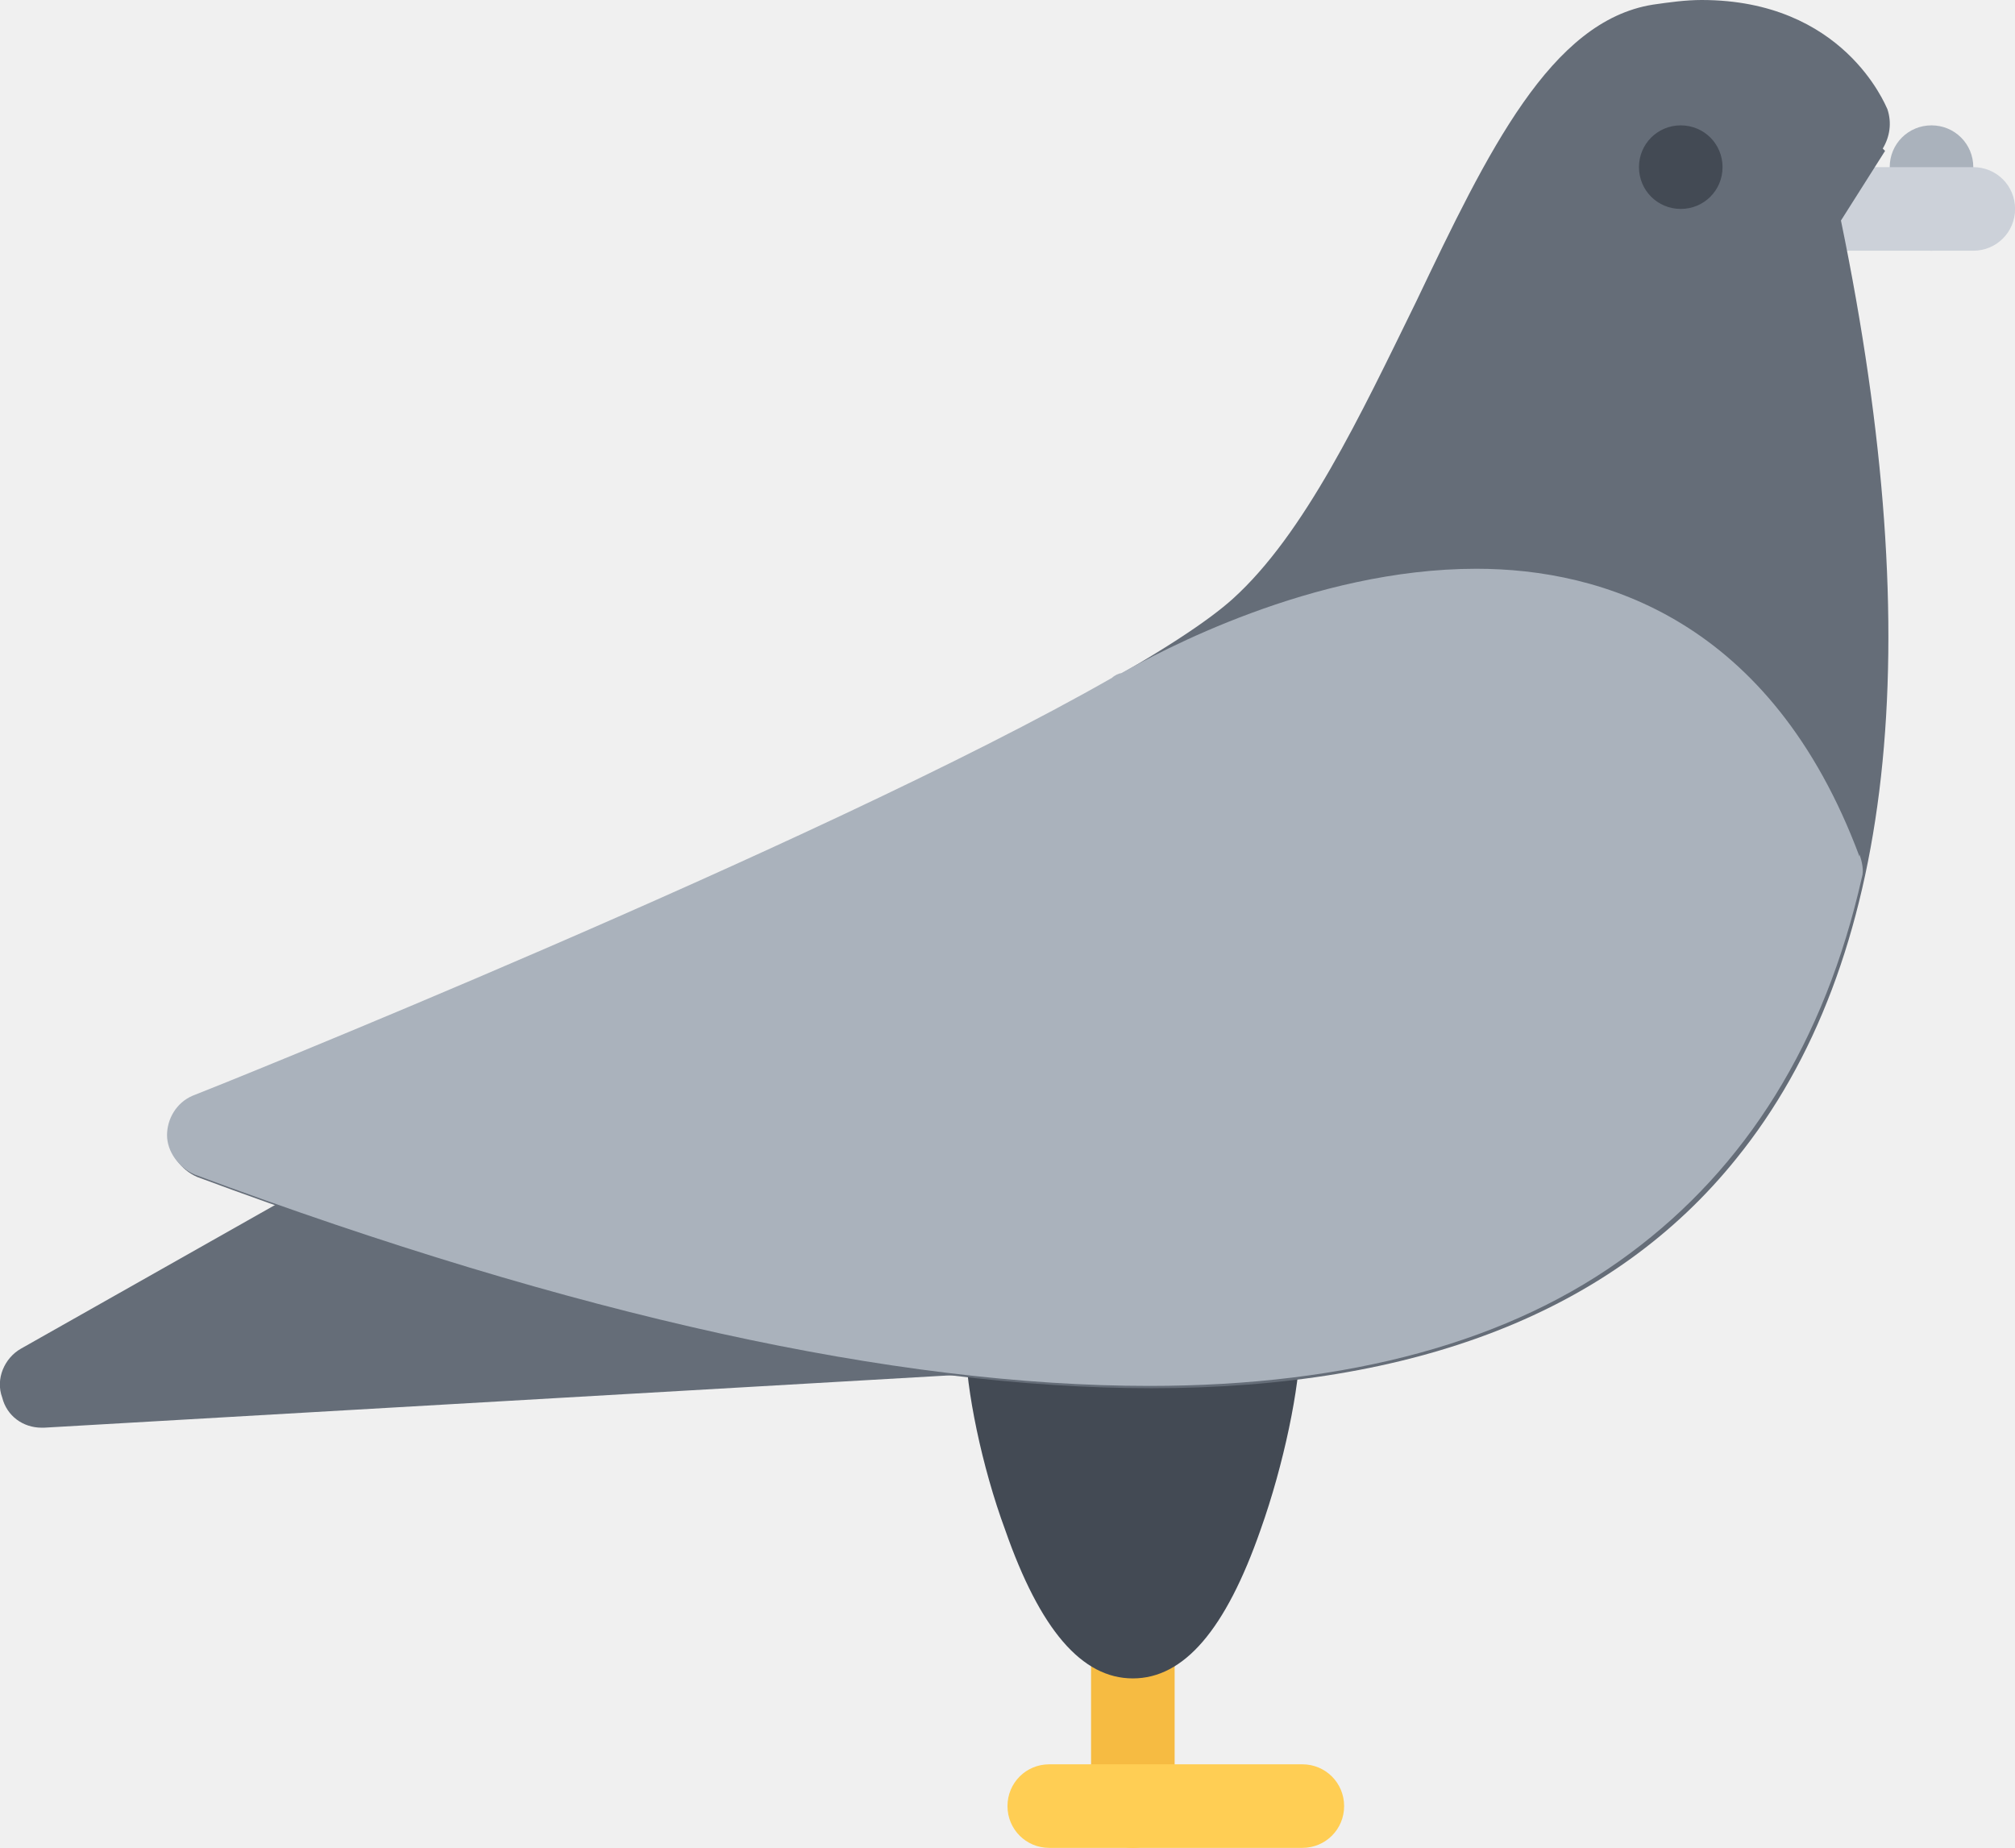
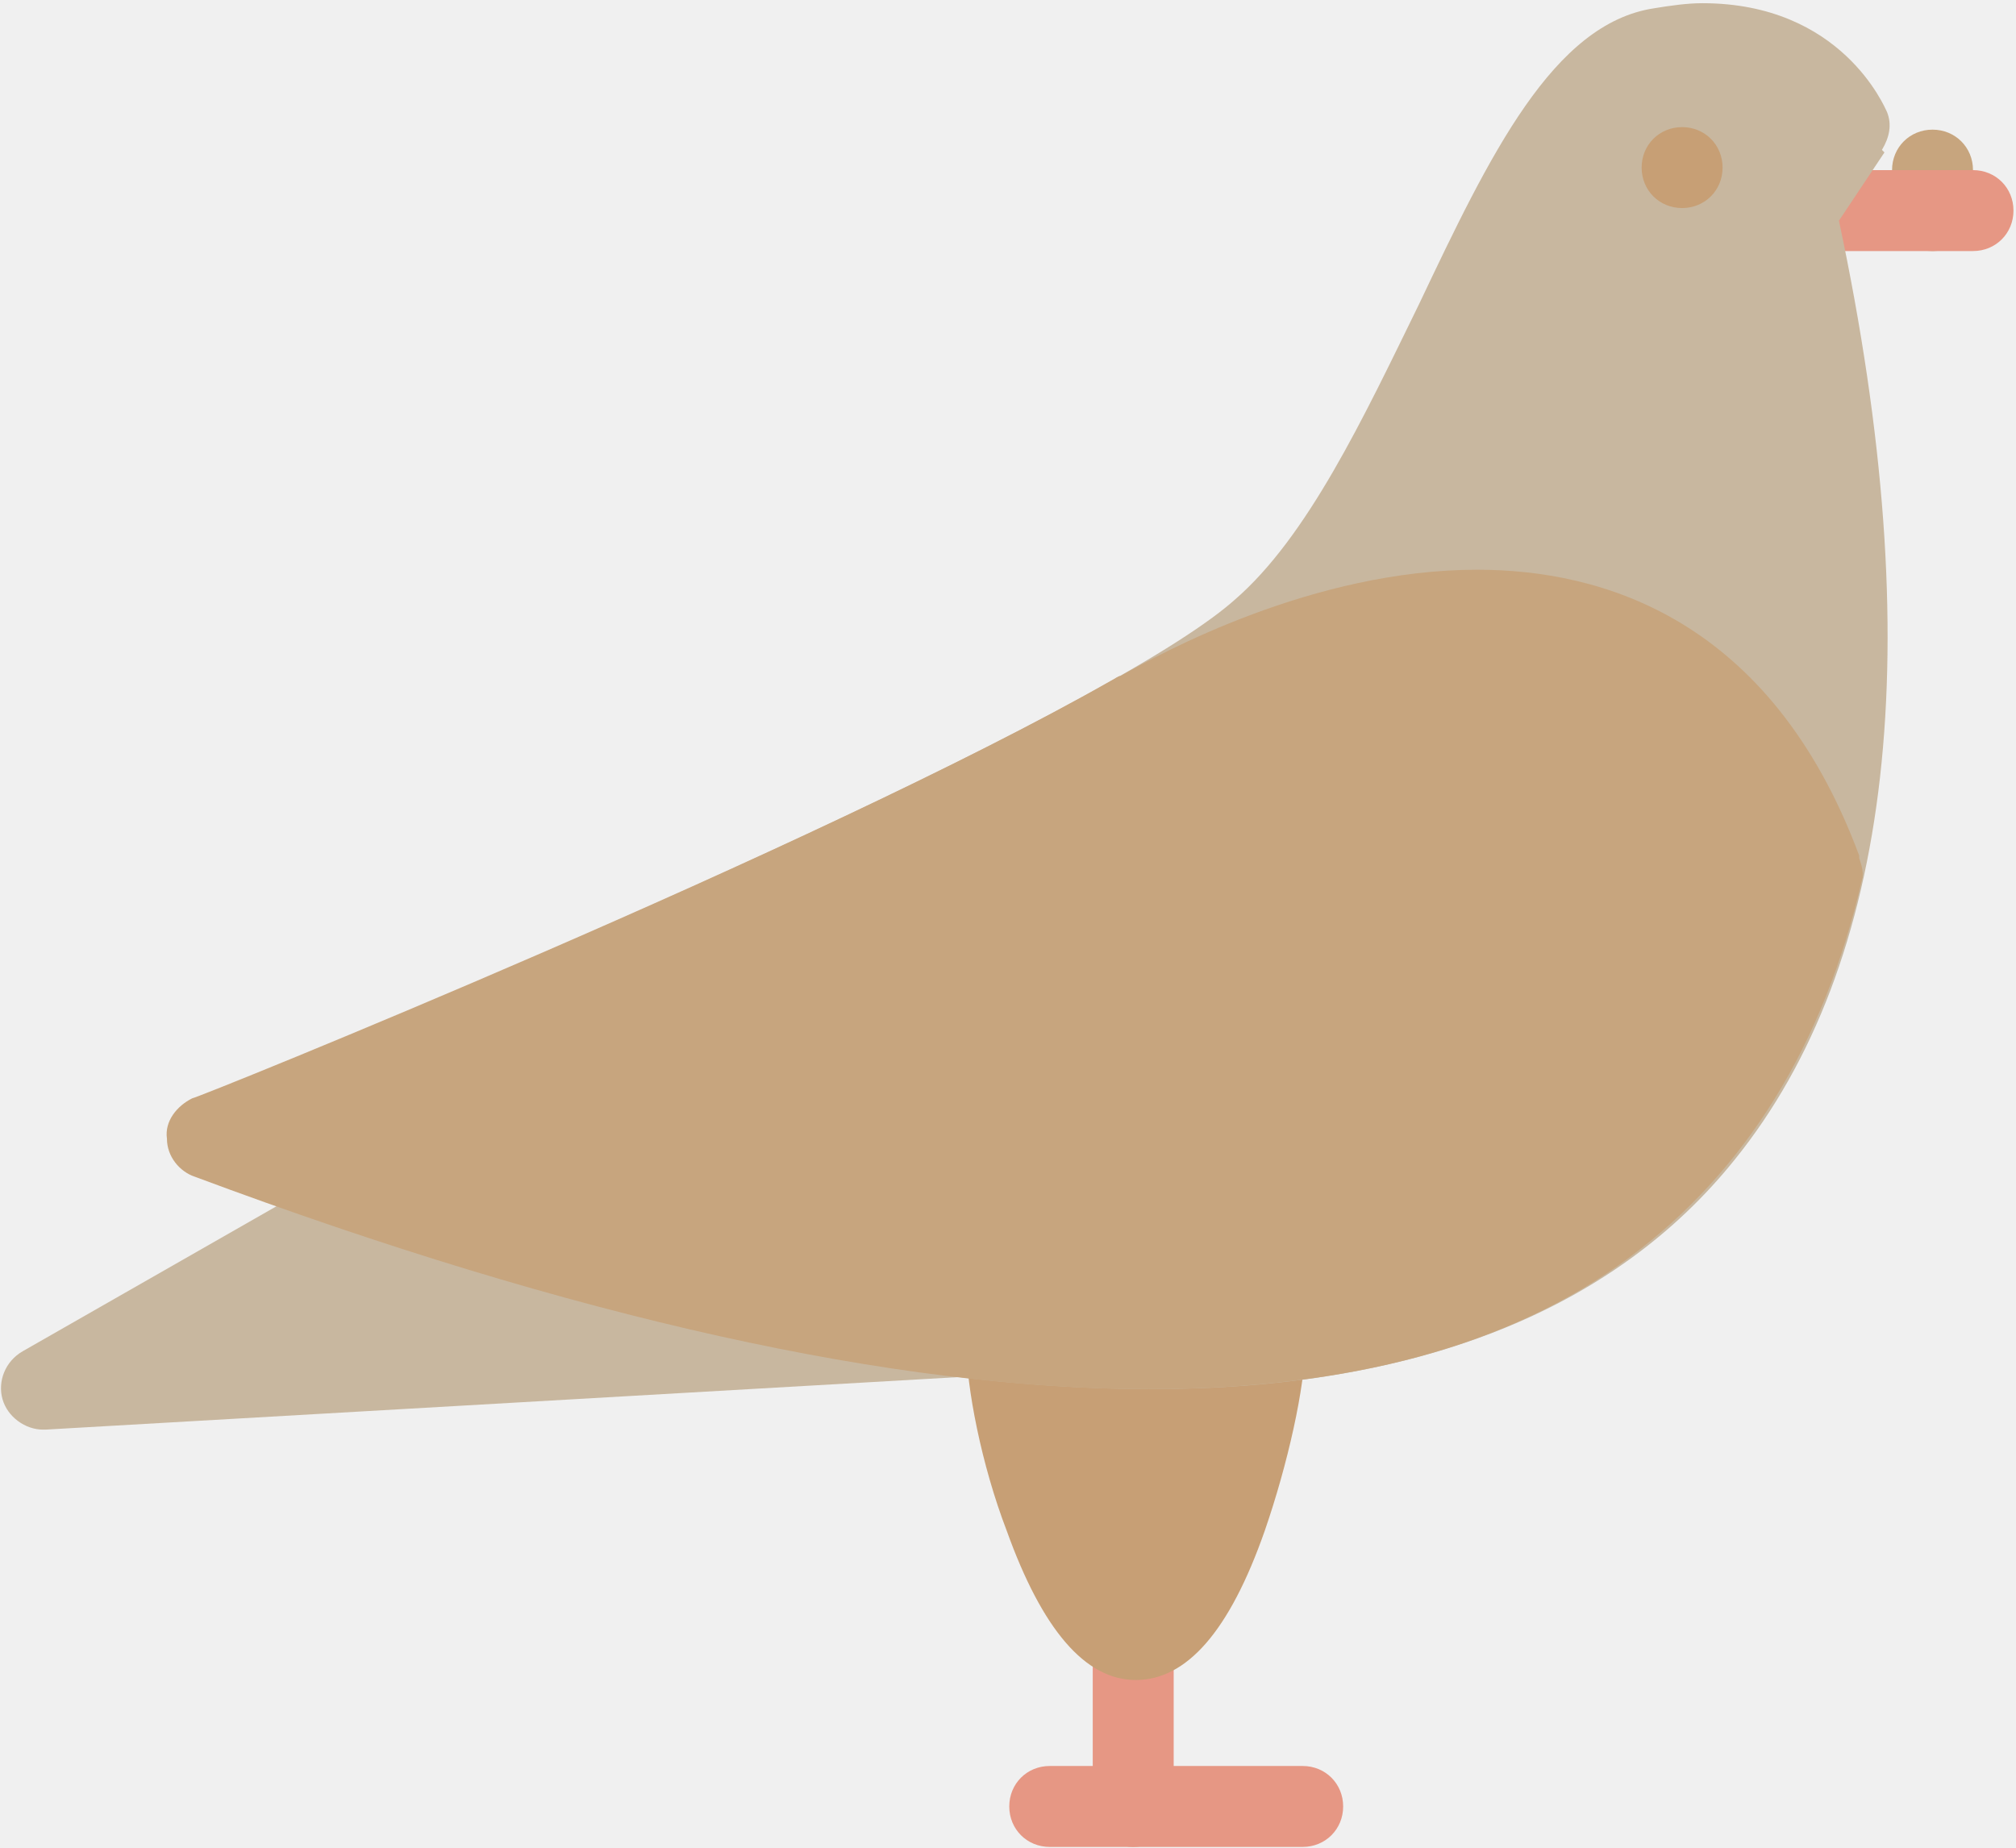
- <svg xmlns="http://www.w3.org/2000/svg" xml:space="preserve" width="3.524mm" height="3.232mm" version="1.1" style="clip-rule:evenodd;fill-rule:evenodd;image-rendering:optimizeQuality;shape-rendering:geometricPrecision;text-rendering:geometricPrecision" viewBox="0 0 8.677 7.96" id="svg31">
-   <defs id="defs1">
-     <style type="text/css" id="style1">
+ <svg xmlns="http://www.w3.org/2000/svg" xml:space="preserve" width="3.525mm" height="3.231mm" version="1.1" style="shape-rendering:geometricPrecision; text-rendering:geometricPrecision; image-rendering:optimizeQuality; fill-rule:evenodd; clip-rule:evenodd" viewBox="0 0 7.97 7.3">
+   <defs>
+     <style type="text/css">
   
-     .str0 {stroke:black;stroke-width:0.49;stroke-miterlimit:22.926}
-     .fil16 {fill:black}
-     .fil26 {fill:#695B4E}
-     .fil15 {fill:white}
-     .fil9 {fill:#EBECEC;fill-rule:nonzero}
-     .fil12 {fill:#D9DADA;fill-rule:nonzero}
-     .fil18 {fill:#92AAAC;fill-rule:nonzero}
-     .fil17 {fill:#717780;fill-rule:nonzero}
-     .fil25 {fill:black;fill-rule:nonzero}
-     .fil11 {fill:black;fill-rule:nonzero}
-     .fil20 {fill:#020202;fill-rule:nonzero}
-     .fil21 {fill:#1D1E1F;fill-rule:nonzero}
-     .fil13 {fill:#333333;fill-rule:nonzero}
-     .fil2 {fill:#3B3A3C;fill-rule:nonzero}
-     .fil7 {fill:#434A54;fill-rule:nonzero}
-     .fil0 {fill:#57555C;fill-rule:nonzero}
-     .fil8 {fill:#656D78;fill-rule:nonzero}
-     .fil1 {fill:#787780;fill-rule:nonzero}
-     .fil19 {fill:#857C76;fill-rule:nonzero}
-     .fil23 {fill:#8D817E;fill-rule:nonzero}
-     .fil10 {fill:#990000;fill-rule:nonzero}
-     .fil3 {fill:#AAB2BC;fill-rule:nonzero}
-     .fil22 {fill:#C4150F;fill-rule:nonzero}
-     .fil6 {fill:#CCD1D9;fill-rule:nonzero}
-     .fil24 {fill:#CECFCF;fill-rule:nonzero}
-     .fil4 {fill:#F6BB42;fill-rule:nonzero}
-     .fil5 {fill:#FFCE54;fill-rule:nonzero}
-     .fil14 {fill:white;fill-rule:nonzero}
+     .fil2 {fill:#C79F75;fill-rule:nonzero}
+     .fil0 {fill:#C7A57E;fill-rule:nonzero}
+     .fil3 {fill:#C8B79F;fill-rule:nonzero}
+     .fil1 {fill:#E69784;fill-rule:nonzero}
   
  </style>
  </defs>
-   <g id="Ebene_x0020_1" transform="translate(-0.00158022,-59)">
-     <g id="_1553019000240">
-       <path class="fil3" d="M 8.32,60.08 C 8.22,60.08 8.14,60 8.14,59.9 v -0.18 c 0,-0.1 0.08,-0.18 0.18,-0.18 0.1,0 0.18,0.08 0.18,0.18 v 0.18 c 0,0.1 -0.08,0.18 -0.18,0.18 z" id="path4" />
-       <path class="fil4" d="m 4.88,66.96 c -0.1,0 -0.18,-0.08 -0.18,-0.18 v -0.72 c 0,-0.1 0.08,-0.18 0.18,-0.18 0.1,0 0.18,0.08 0.18,0.18 v 0.72 c 0,0.1 -0.08,0.18 -0.18,0.18 z" id="path5" />
-       <path class="fil5" d="M 5.61,66.96 H 4.52 c -0.1,0 -0.18,-0.08 -0.18,-0.18 0,-0.1 0.08,-0.18 0.18,-0.18 h 1.09 c 0.1,0 0.18,0.08 0.18,0.18 0,0.1 -0.08,0.18 -0.18,0.18 z" id="path6" />
-       <path class="fil6" d="M 8.5,60.08 H 7.72 c -0.1,0 -0.18,-0.08 -0.18,-0.18 0,-0.1 0.08,-0.18 0.18,-0.18 H 8.5 c 0.1,0 0.18,0.08 0.18,0.18 0,0.1 -0.08,0.18 -0.18,0.18 z" id="path7" />
-       <path class="fil7" d="m 4.88,64.07 c -0.4,0 -0.72,0.32 -0.72,0.72 0,0.19 0.07,0.53 0.17,0.8 0.15,0.43 0.33,0.64 0.55,0.64 0.22,0 0.4,-0.21 0.55,-0.64 0.1,-0.28 0.17,-0.62 0.17,-0.8 0,-0.4 -0.32,-0.72 -0.72,-0.72 z" id="path8" />
-       <g id="g10">
-         <path class="fil8" d="M 8.11,59.64 C 8.14,59.59 8.15,59.53 8.13,59.47 8.12,59.45 7.94,59 7.33,59 7.26,59 7.19,59.01 7.12,59.02 6.68,59.09 6.41,59.65 6.1,60.3 c -0.24,0.49 -0.48,1 -0.79,1.28 -0.2,0.18 -0.8,0.55 -2.49,1.31 -1.02,0.46 -1.97,0.84 -1.98,0.84 -0.07,0.03 -0.11,0.1 -0.11,0.17 0,0.07 0.05,0.14 0.12,0.17 1.64,0.61 3.02,0.91 4.11,0.91 v 0 c 1.14,0 1.99,-0.33 2.52,-0.99 0.68,-0.84 0.83,-2.2 0.45,-4.04 l 0.19,-0.3 z" id="path9" />
-         <path class="fil8" d="m 4.2,64.57 -2.53,-0.6 c -0.04,-0.01 -0.09,0 -0.13,0.02 l -1.45,0.82 c -0.07,0.04 -0.11,0.13 -0.08,0.21 0.02,0.08 0.09,0.13 0.17,0.13 0,0 0.01,0 0.01,0 L 4.17,64.92 C 4.26,64.91 4.33,64.84 4.34,64.76 4.35,64.67 4.29,64.59 4.2,64.57 Z" id="path10" />
+   <g id="Ebene_x0020_1">
+     <g id="_2622874097120">
+       <path class="fil0" d="M7.64 0.99c-0.09,0 -0.16,-0.07 -0.16,-0.16l0 -0.16c0,-0.09 0.07,-0.16 0.16,-0.16 0.09,0 0.16,0.07 0.16,0.16l0 0.16c0,0.09 -0.07,0.16 -0.16,0.16z" />
+       <path class="fil1" d="M4.48 7.3c-0.09,0 -0.16,-0.07 -0.16,-0.16l0 -0.66c0,-0.09 0.07,-0.16 0.16,-0.16 0.09,0 0.16,0.07 0.16,0.16l0 0.66c0,0.09 -0.07,0.16 -0.16,0.16z" />
+       <path class="fil1" d="M5.15 7.3l-1 0c-0.09,0 -0.16,-0.07 -0.16,-0.16 0,-0.09 0.07,-0.16 0.16,-0.16l1 0c0.09,0 0.16,0.07 0.16,0.16 0,0.09 -0.07,0.16 -0.16,0.16z" />
+       <path class="fil1" d="M7.8 0.99l-0.71 0c-0.09,0 -0.16,-0.07 -0.16,-0.16 0,-0.09 0.07,-0.16 0.16,-0.16l0.71 0c0.09,0 0.16,0.07 0.16,0.16 0,0.09 -0.07,0.16 -0.16,0.16z" />
+       <path class="fil2" d="M4.48 4.65c-0.37,0 -0.66,0.3 -0.66,0.66 0,0.17 0.06,0.48 0.16,0.74 0.14,0.39 0.31,0.59 0.51,0.59 0.2,0 0.37,-0.19 0.51,-0.59 0.09,-0.26 0.16,-0.57 0.16,-0.74 0,-0.37 -0.3,-0.66 -0.66,-0.66z" />
+       <g>
+         <path class="fil3" d="M7.44 0.59c0.03,-0.05 0.04,-0.1 0.02,-0.15 -0.01,-0.02 -0.18,-0.43 -0.73,-0.43 -0.06,0 -0.13,0.01 -0.19,0.02 -0.4,0.06 -0.65,0.58 -0.93,1.17 -0.22,0.45 -0.44,0.92 -0.73,1.17 -0.18,0.16 -0.73,0.5 -2.29,1.2 -0.94,0.42 -1.81,0.77 -1.82,0.77 -0.06,0.03 -0.11,0.09 -0.1,0.16 0,0.07 0.05,0.13 0.11,0.15 1.5,0.56 2.77,0.84 3.77,0.84l0 0c1.05,0 1.83,-0.31 2.31,-0.91 0.62,-0.77 0.77,-2.02 0.41,-3.71l0.18 -0.27 -0 0z" />
+         <path class="fil3" d="M3.86 5.11l-2.32 -0.55c-0.04,-0.01 -0.08,-0 -0.12,0.02l-1.33 0.76c-0.07,0.04 -0.1,0.12 -0.08,0.19 0.02,0.07 0.09,0.12 0.16,0.12 0,0 0.01,0 0.01,0l3.65 -0.21c0.08,-0 0.15,-0.07 0.16,-0.15 0.01,-0.08 -0.05,-0.16 -0.13,-0.17l0 0z" />
      </g>
-       <path class="fil3" d="M 8.01,62.69 C 7.63,61.67 6.9,61.45 6.36,61.45 c -0.71,0 -1.37,0.36 -1.53,0.45 -0.01,0 -0.03,0.01 -0.04,0.02 -1.26,0.72 -3.93,1.79 -3.96,1.8 -0.07,0.03 -0.11,0.1 -0.11,0.17 0,0.07 0.05,0.14 0.12,0.17 1.64,0.61 3.02,0.91 4.11,0.91 0,0 0,0 0,0 0.86,0 1.56,-0.19 2.07,-0.57 0.5,-0.37 0.84,-0.91 1,-1.62 0.01,-0.03 0,-0.07 -0.01,-0.1 z" id="path11" />
-       <path class="fil7" d="m 7.42,59.72 c 0,0.1 -0.08,0.18 -0.18,0.18 -0.1,0 -0.18,-0.08 -0.18,-0.18 0,-0.1 0.08,-0.18 0.18,-0.18 0.1,0 0.18,0.08 0.18,0.18 z" id="path12" />
+       <path class="fil0" d="M7.35 3.38c-0.35,-0.94 -1.02,-1.13 -1.51,-1.13 -0.65,0 -1.25,0.33 -1.41,0.42 -0.01,0 -0.02,0.01 -0.04,0.02 -1.16,0.66 -3.61,1.65 -3.63,1.65 -0.06,0.03 -0.11,0.09 -0.1,0.16 0,0.07 0.05,0.13 0.11,0.15 1.5,0.56 2.77,0.84 3.77,0.84 0,0 0,0 0,0 0.79,0 1.43,-0.17 1.9,-0.52 0.46,-0.34 0.77,-0.84 0.92,-1.49 0.01,-0.03 0,-0.06 -0.01,-0.09l0 0z" />
+       <path class="fil2" d="M6.81 0.66c0,0.09 -0.07,0.16 -0.16,0.16 -0.09,0 -0.16,-0.07 -0.16,-0.16 0,-0.09 0.07,-0.16 0.16,-0.16 0.09,0 0.16,0.07 0.16,0.16z" />
    </g>
  </g>
</svg>
